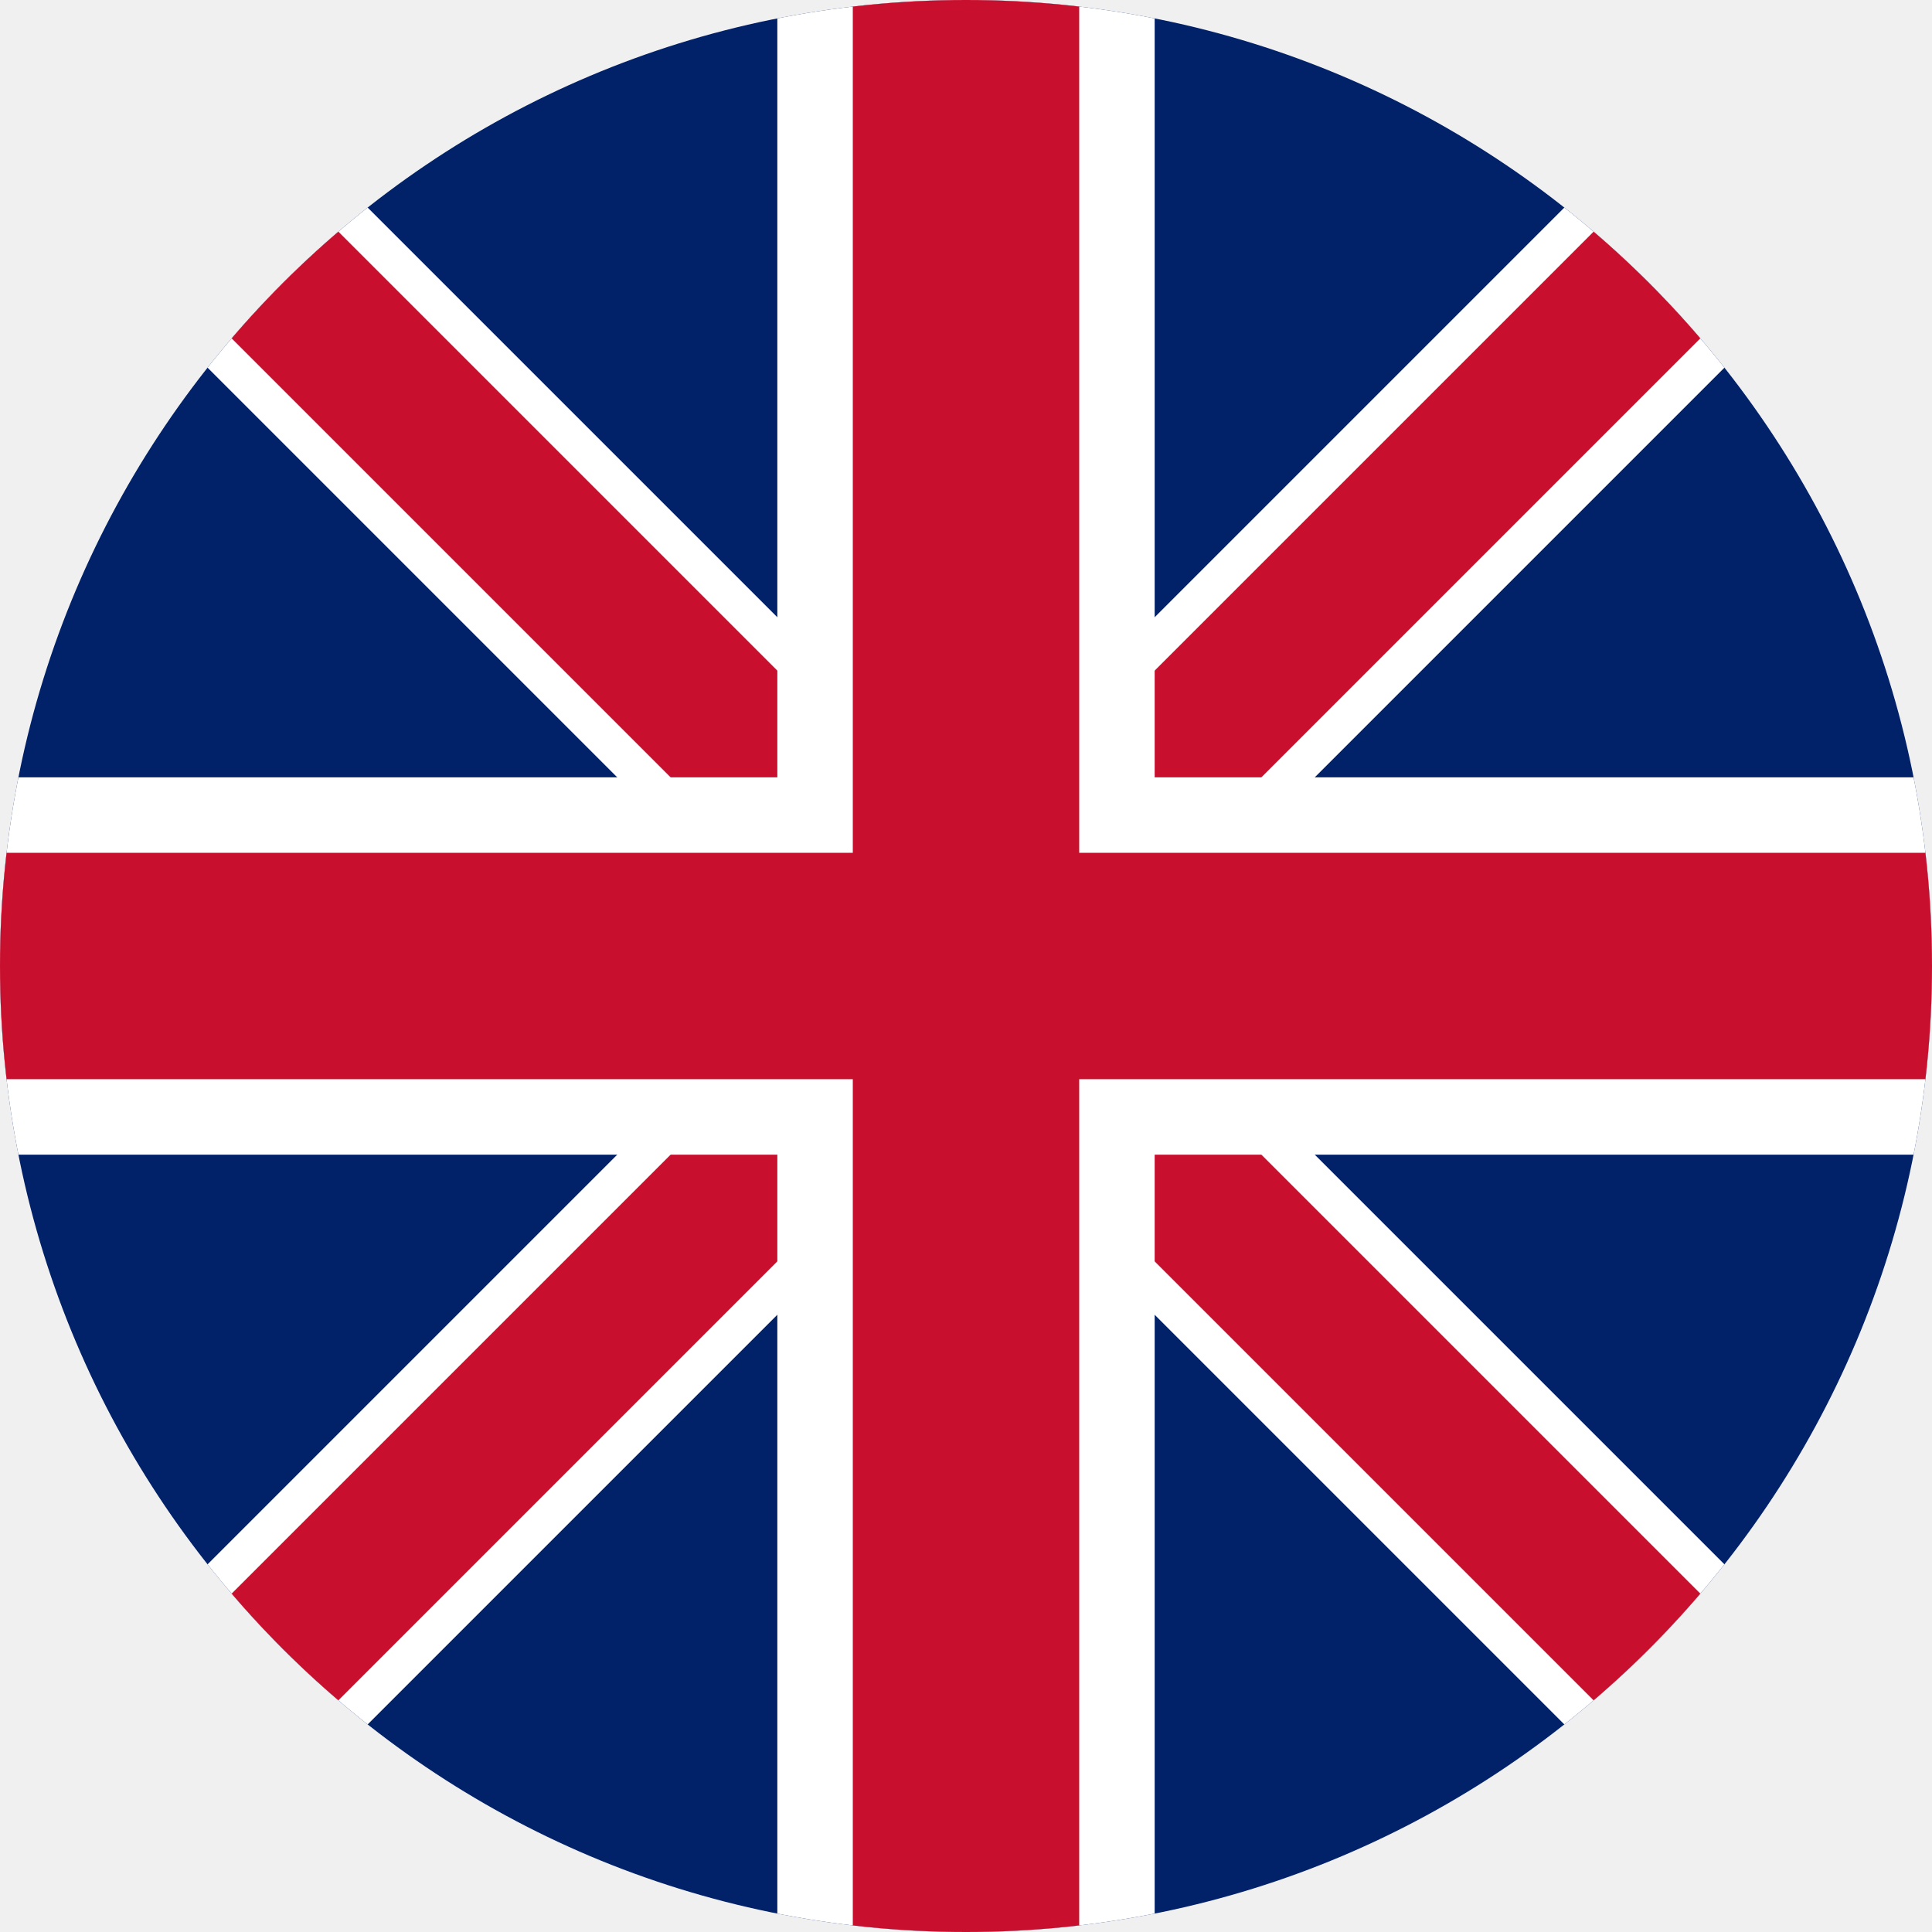
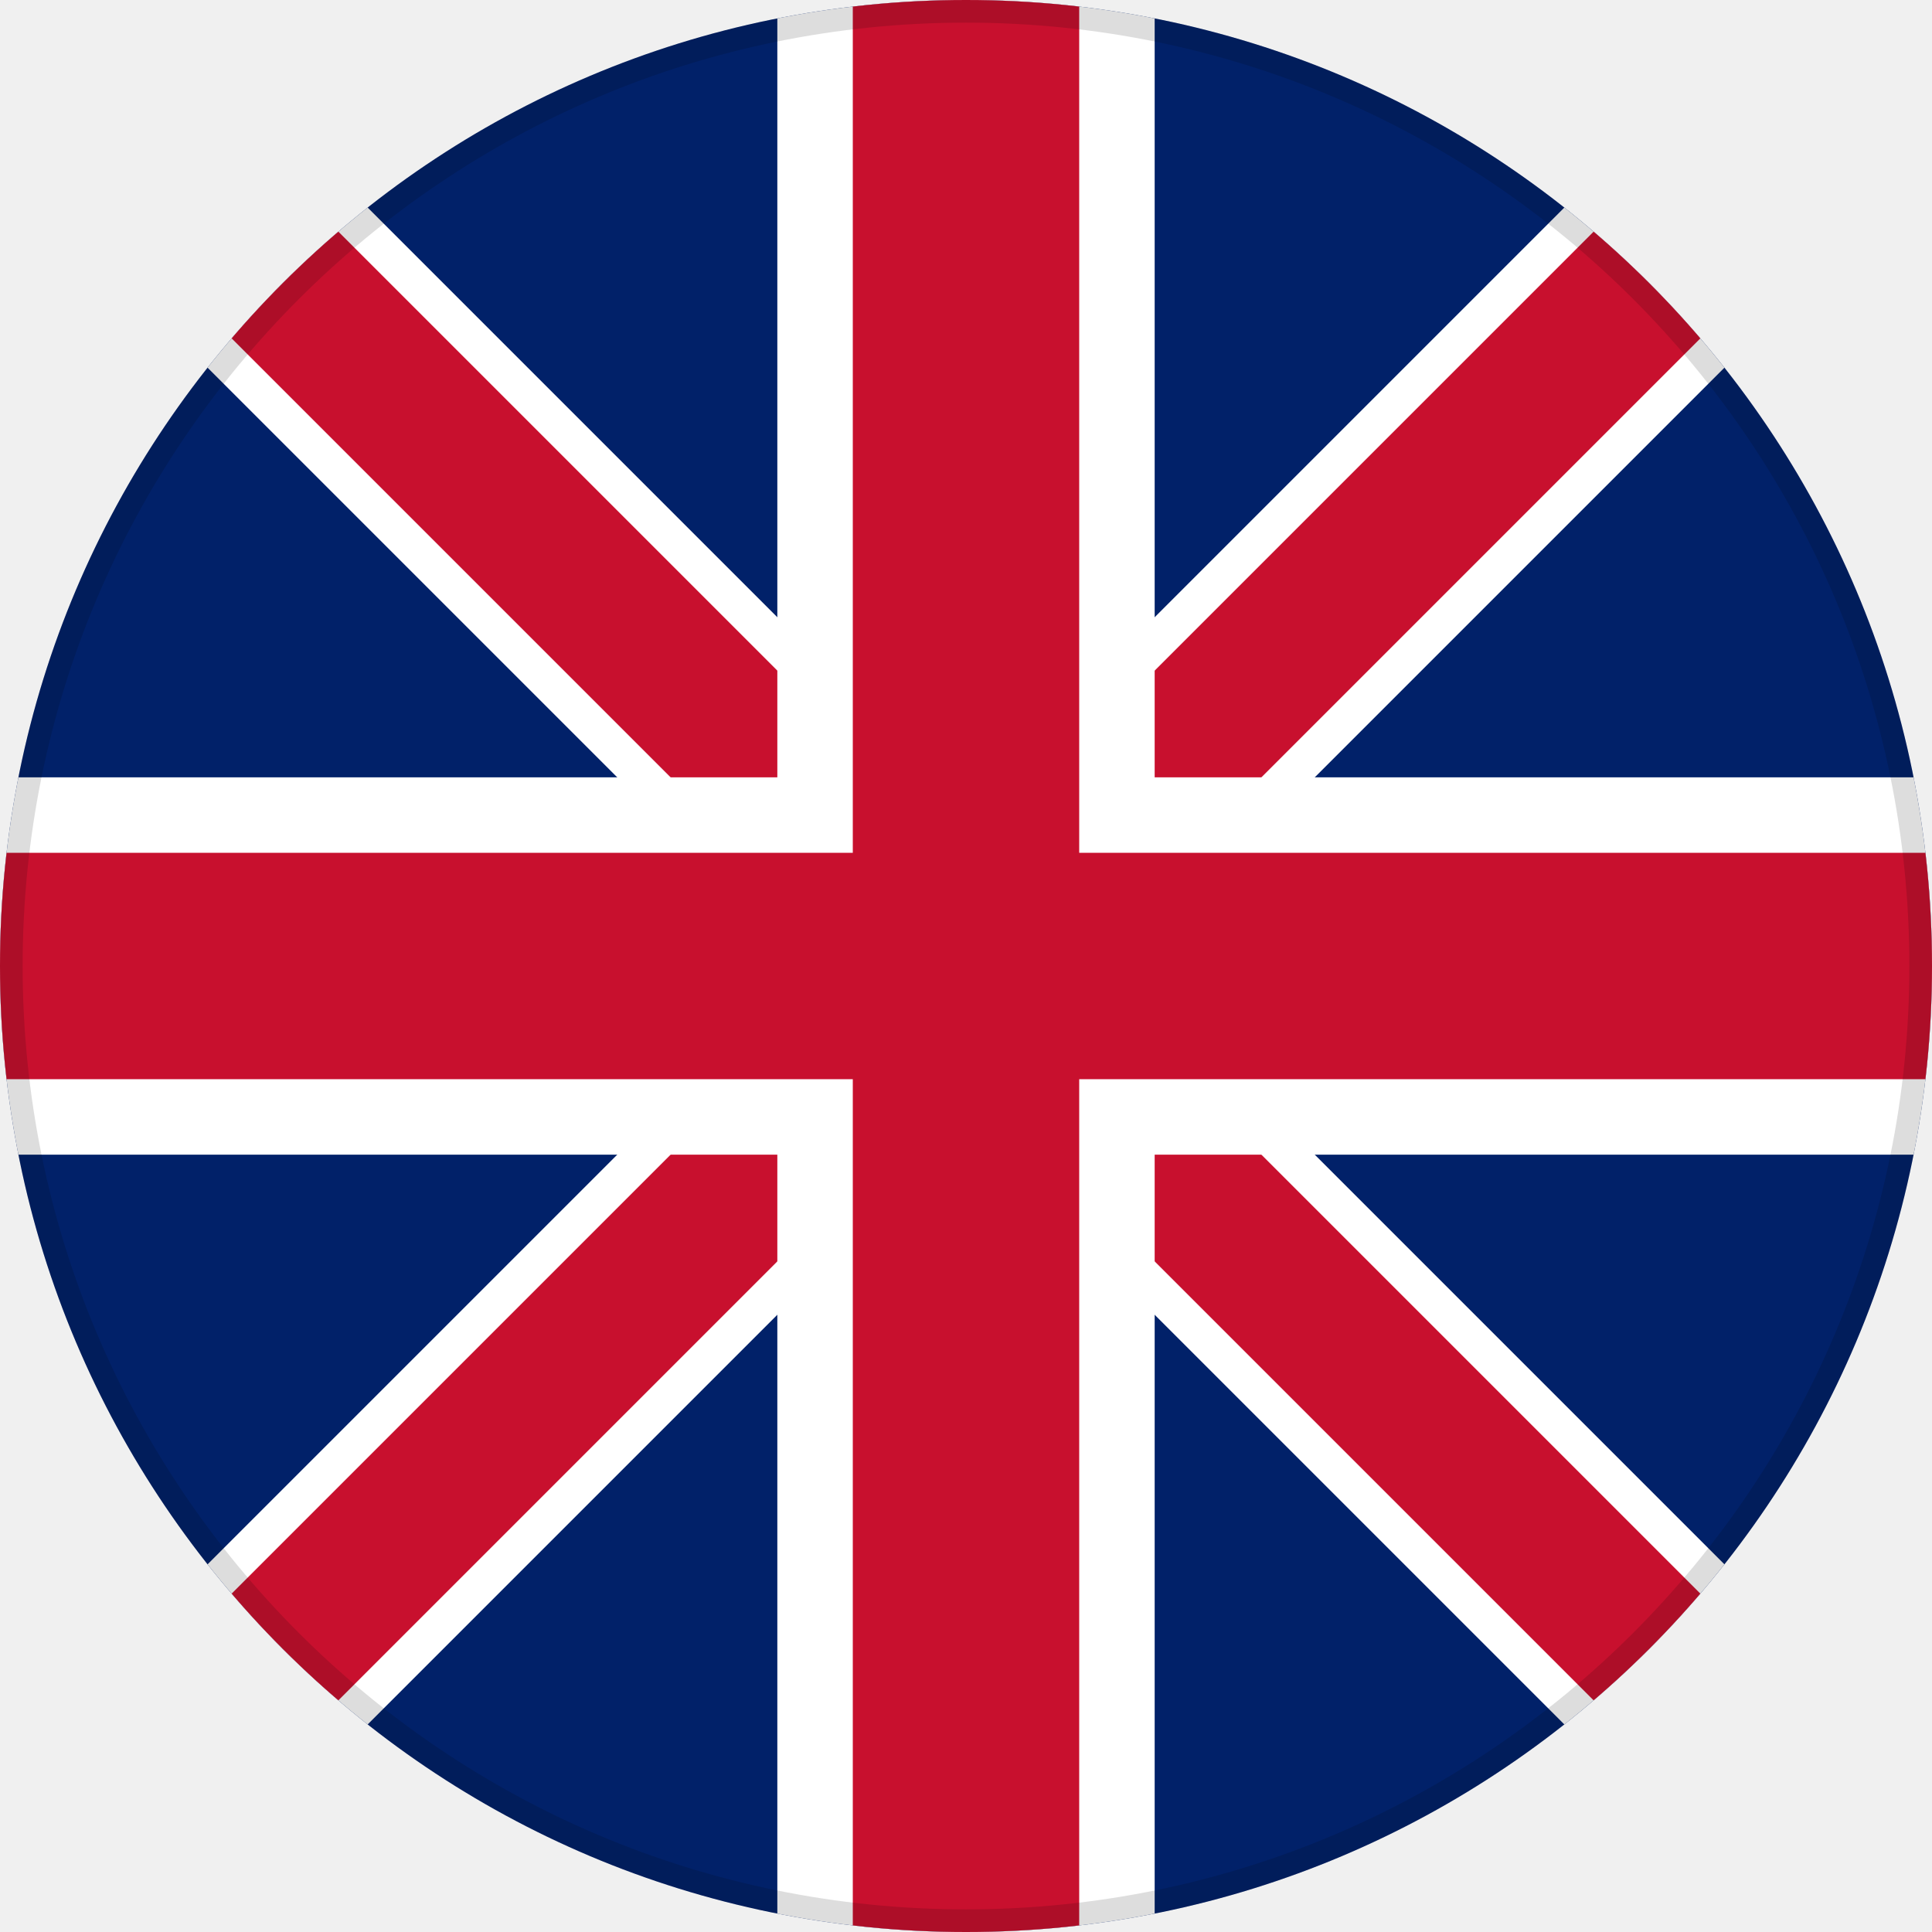
<svg xmlns="http://www.w3.org/2000/svg" viewBox="0 0 512 512">
  <defs>
-     <clipPath id="circle">
+     <clipPath id="circleClip">
      <circle cx="256" cy="256" r="256" />
    </clipPath>
  </defs>
-   <circle cx="256" cy="256" r="256" fill="#012169" />
-   <g clip-path="url(#circle)">
+   <g clip-path="url(#circleClip)">
+     <rect x="0" y="0" width="512" height="512" fill="#012169" />
    <path d="M0,0 L512,512 M512,0 L0,512" stroke="#fff" stroke-width="60" />
    <path d="M0,0 L512,512 M512,0 L0,512" stroke="#C8102E" stroke-width="40" stroke-linecap="square" />
    <path d="M256,0 v512 M0,256 h512" stroke="#fff" stroke-width="100" />
    <path d="M256,0 v512 M0,256 h512" stroke="#C8102E" stroke-width="60" />
  </g>
+   <circle cx="256" cy="256" r="253" fill="none" stroke="#00000022" stroke-width="6" />
</svg>
